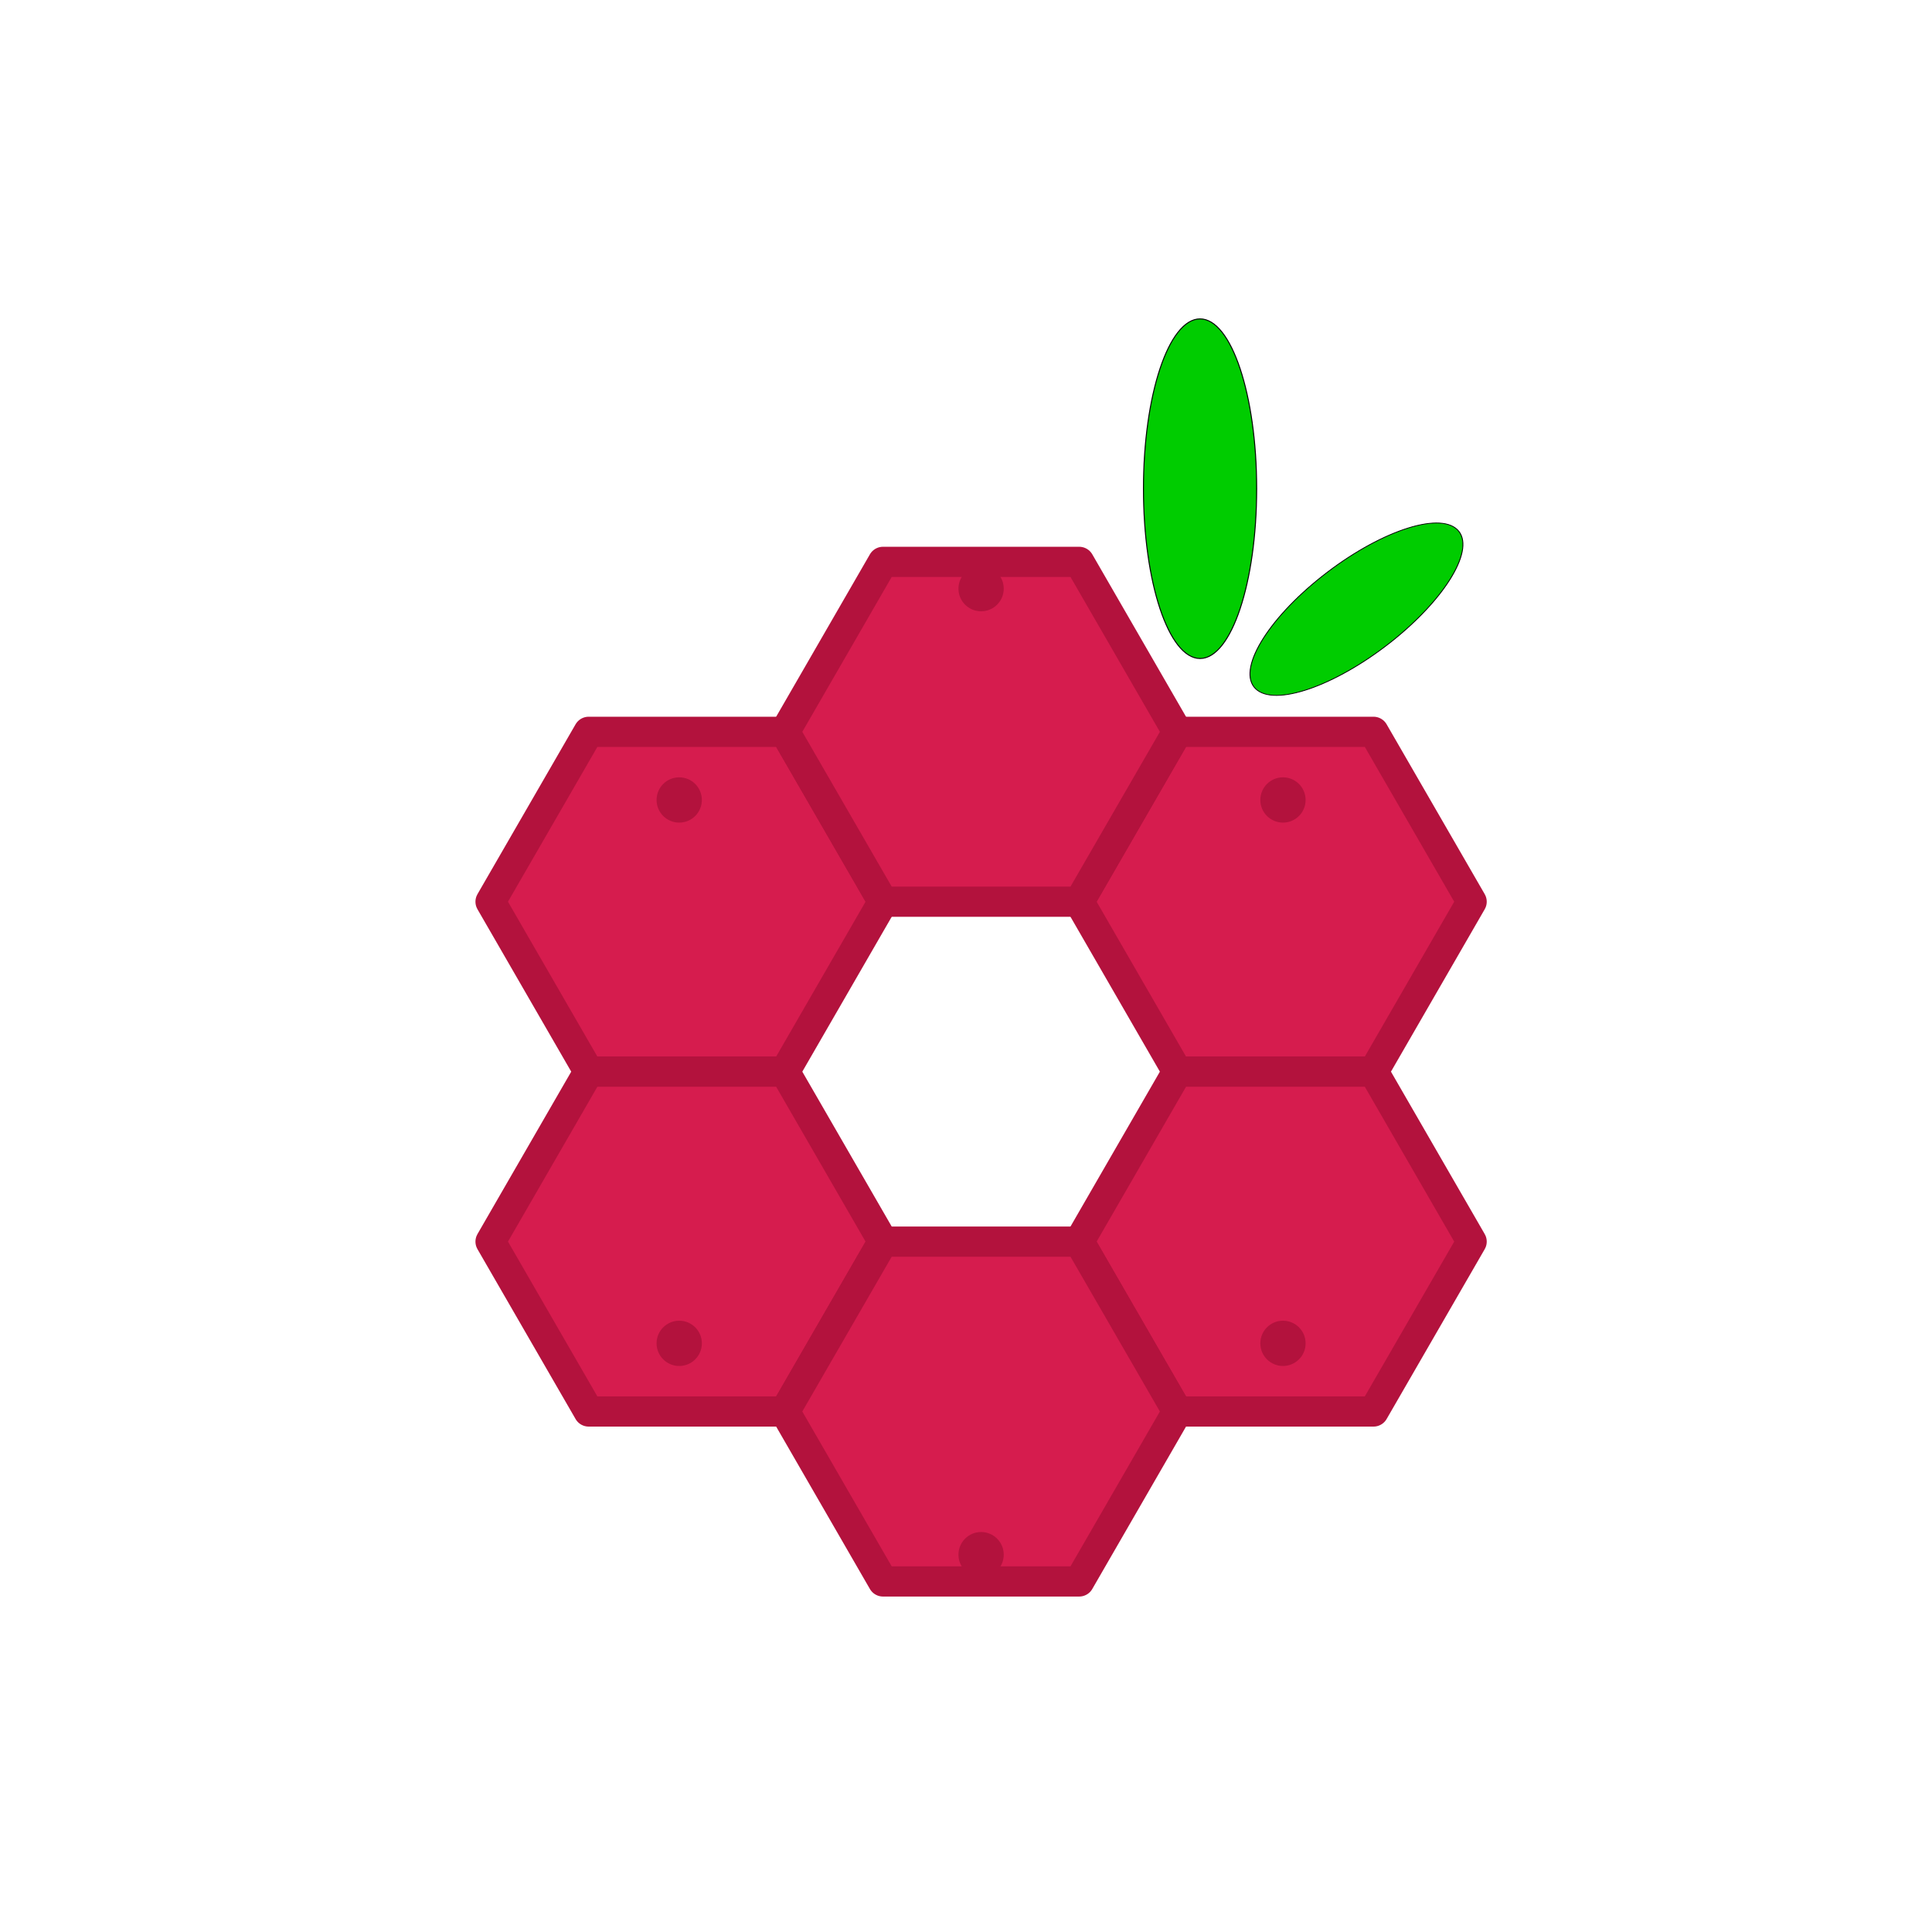
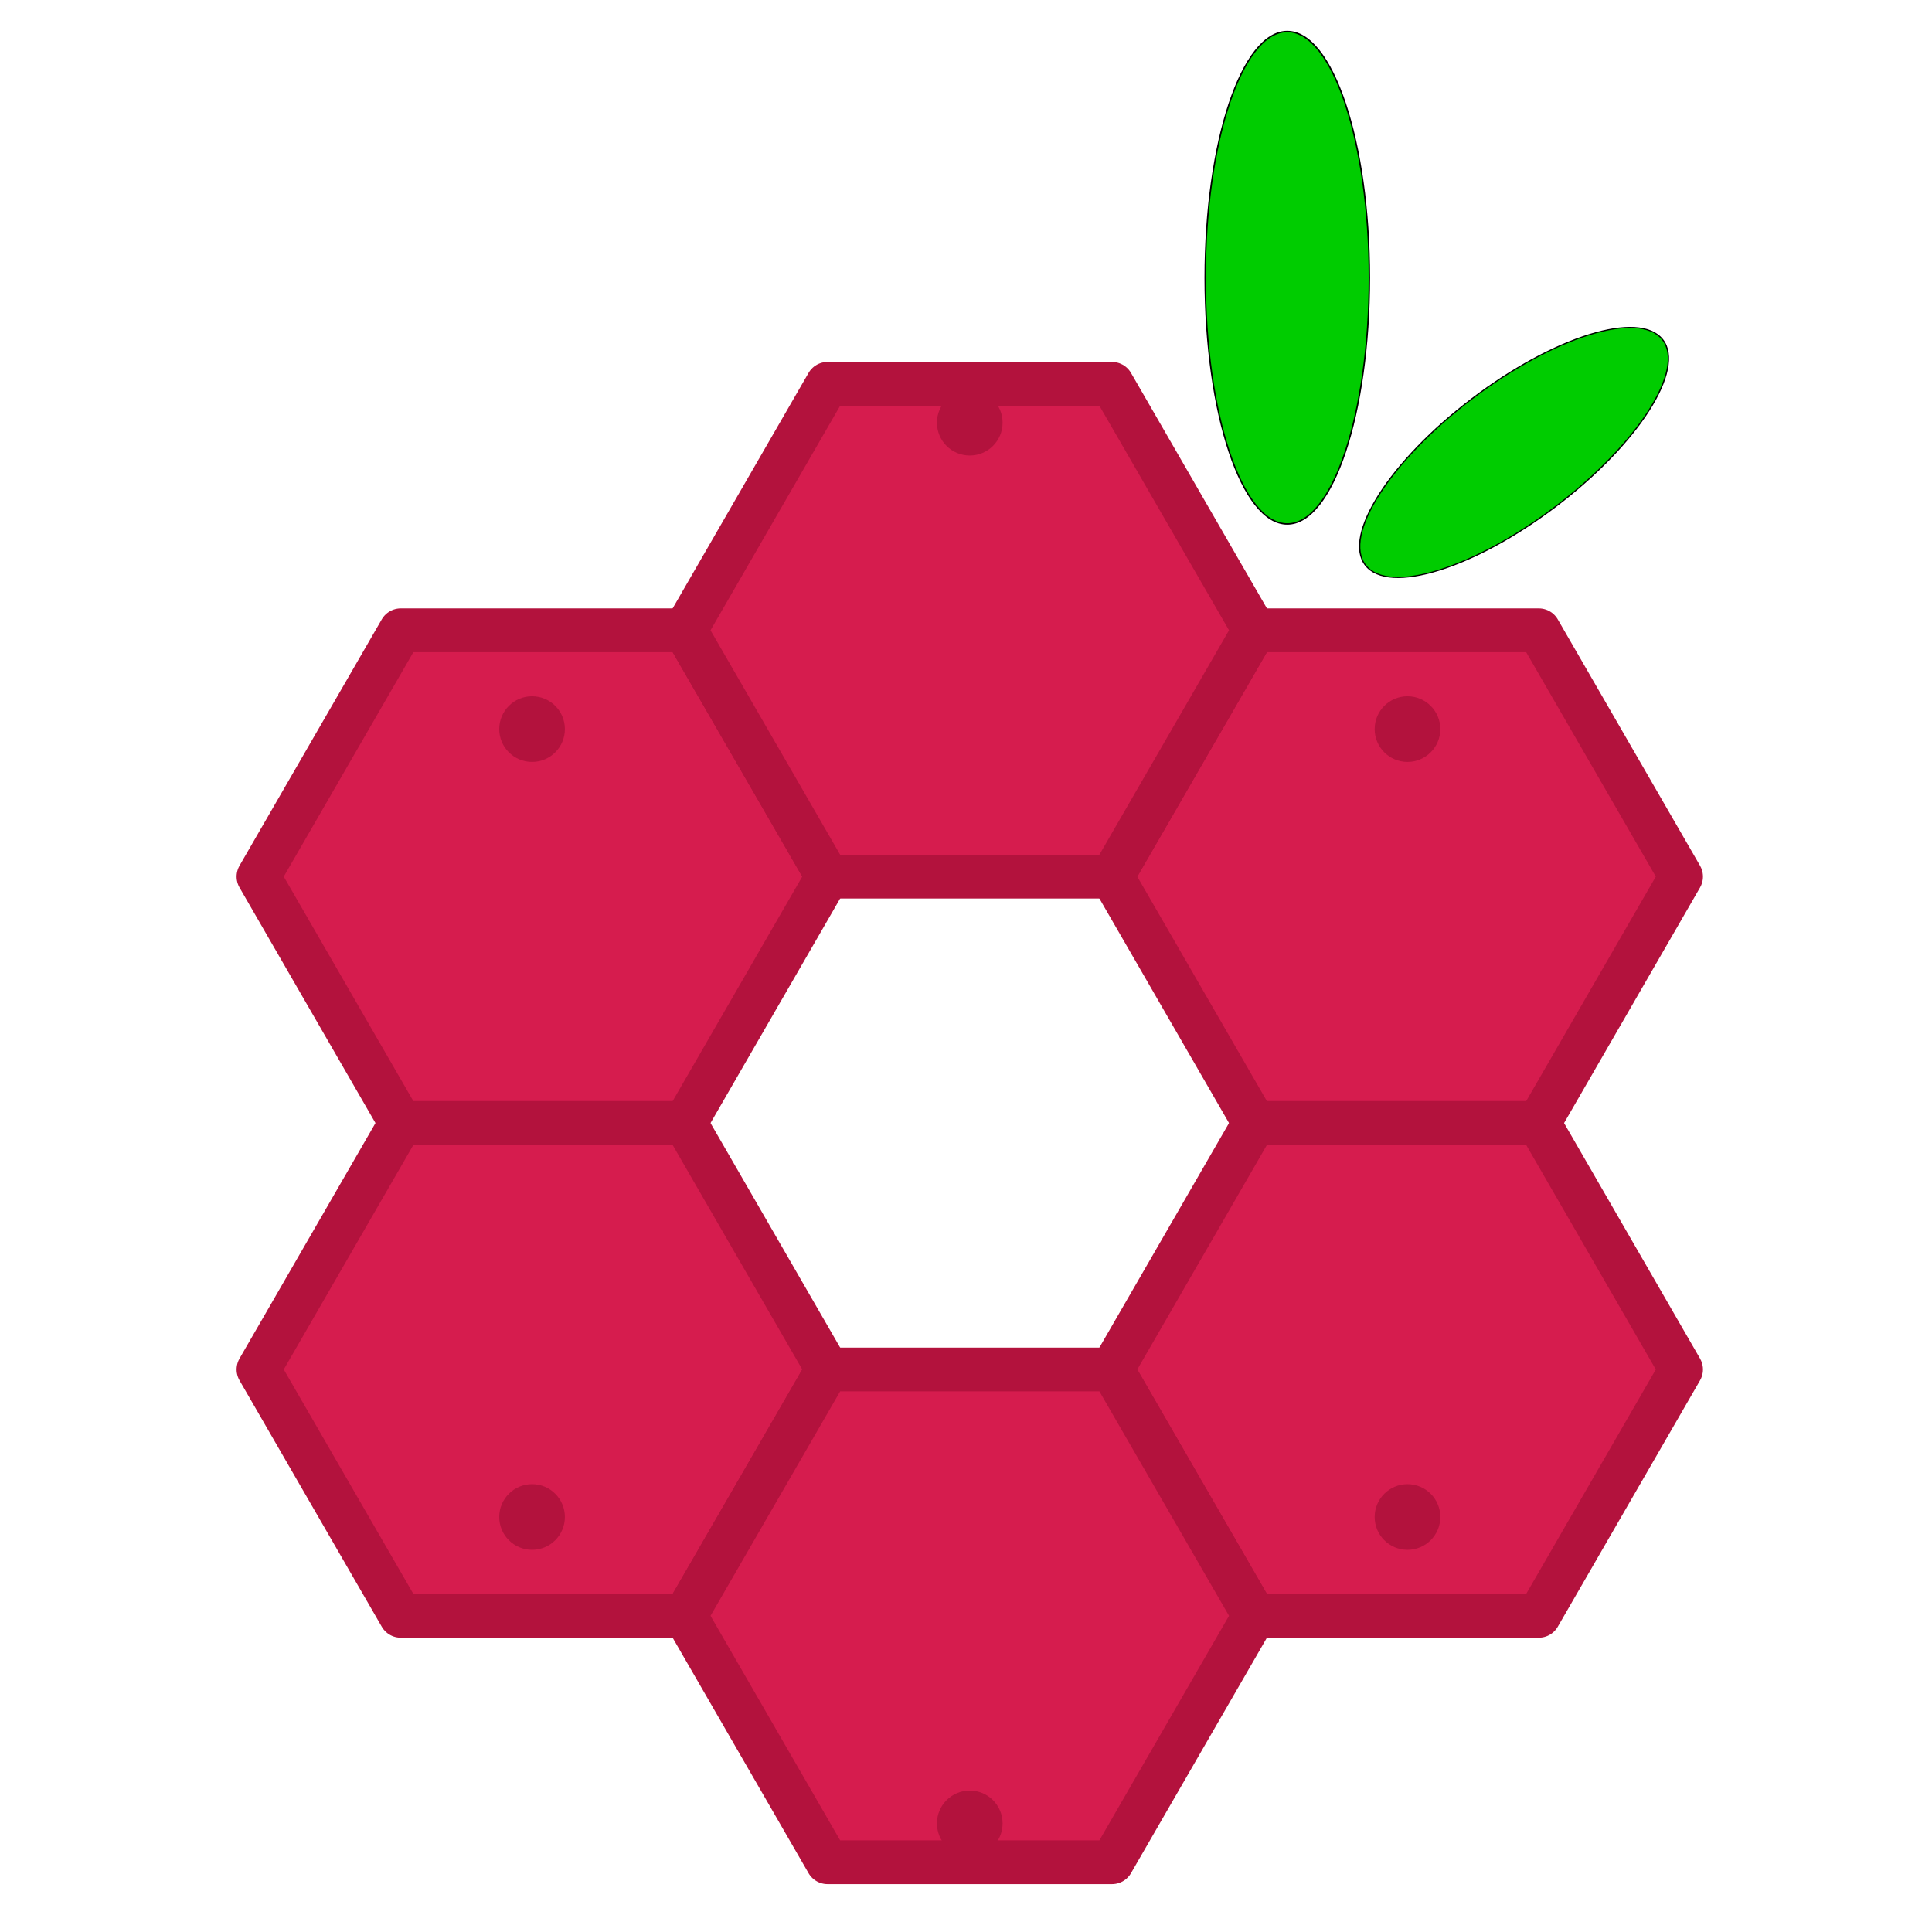
<svg xmlns="http://www.w3.org/2000/svg" viewBox="0 0 256 256" role="img" aria-label="Pi-hole Cluster Admin – honeycomb hole" version="1.1" id="svg108">
  <defs id="defs112" />
  <rect width="256" height="256" rx="24" fill="none" id="rect70" />
  <g id="g106">
-     <g fill="#d61c4e" stroke="#b3123d" stroke-width="4" stroke-linejoin="round" id="g84" transform="translate(2,14)">
-       <polygon points="76,128 63,105.48 76,82.97 102,82.97 115,105.48 102,128 " id="polygon72" />
-       <polygon points="154,128 141,105.48 154,82.97 180,82.97 193,105.48 180,128 " id="polygon74" />
-       <polygon points="76,173.03 63,150.52 76,128 102,128 115,150.52 102,173.03 " id="polygon76" />
-       <polygon points="154,173.03 141,150.52 154,128 180,128 193,150.52 180,173.03 " id="polygon78" />
-       <polygon points="115,105.48 102,82.97 115,60.45 141,60.45 154,82.97 141,105.48 " id="polygon80" />
-       <polygon points="115,195.55 102,173.03 115,150.52 141,150.52 154,173.03 141,195.55 " id="polygon82" />
+     <g fill="#d61c4e" stroke="#b3123d" stroke-width="4" stroke-linejoin="round" id="g84" transform="matrix(1.45,0,0,1.45,-57.1,-36.79095)">
+       <polygon points="115,105.48 102,128 76,128 63,105.48 76,82.97 102,82.97 " id="polygon72" />
+       <polygon points="193,105.48 180,128 154,128 141,105.48 154,82.97 180,82.97 " id="polygon74" />
+       <polygon points="115,150.52 102,173.03 76,173.03 63,150.52 76,128 102,128 " id="polygon76" />
+       <polygon points="193,150.52 180,173.03 154,173.03 141,150.52 154,128 180,128 " id="polygon78" />
+       <polygon points="154,82.97 141,105.48 115,105.48 102,82.97 115,60.45 141,60.45 " id="polygon80" />
+       <polygon points="154,173.03 141,195.55 115,195.55 102,173.03 115,150.52 141,150.52 " id="polygon82" />
    </g>
    <g transform="rotate(-18,253.6782,-425.8151)" id="g90" />
-     <g fill="#b3123d" id="g104" transform="translate(2,14)">
+     <g fill="#b3123d" id="g104" transform="matrix(1.45,0,0,1.45,-57.1,-36.79095)">
      <circle cx="128" cy="64" r="3" id="circle92" />
      <circle cx="88" cy="92" r="3" id="circle94" />
      <circle cx="168" cy="92" r="3" id="circle96" />
      <circle cx="88" cy="164" r="3" id="circle98" />
      <circle cx="168" cy="164" r="3" id="circle100" />
      <circle cx="128" cy="192" r="3" id="circle102" />
    </g>
-     <ellipse style="fill:#00cc00;fill-opacity:1;fill-rule:evenodd;stroke:#000000;stroke-width:0.132;stroke-linecap:round;stroke-linejoin:round;stroke-dasharray:none" id="path3617" cx="159.014" cy="64.754" rx="7.5" ry="22.5" />
-     <ellipse style="fill:#00cc00;fill-opacity:1;fill-rule:evenodd;stroke:#000000;stroke-width:0.112;stroke-linecap:round;stroke-linejoin:round;stroke-dasharray:none" id="path3619" cx="176.169" cy="-68.295" rx="6.295" ry="17.021" transform="matrix(0.7158541,0.6982499,-0.7852113,0.6192279,0,0)" />
+     <ellipse style="fill:#00cc00;fill-opacity:1;fill-rule:evenodd;stroke:#000000;stroke-width:0.191;stroke-linecap:round;stroke-linejoin:round;stroke-dasharray:none" id="path3617" cx="170.571" cy="36.802" rx="10.875" ry="32.625" />
+     <ellipse style="fill:#00cc00;fill-opacity:1;fill-rule:evenodd;stroke:#000000;stroke-width:0.162;stroke-linecap:round;stroke-linejoin:round;stroke-dasharray:none" id="path3619" cx="172.764" cy="-97.994" rx="9.128" ry="24.68" transform="matrix(0.7158541,0.6982499,-0.7852113,0.6192279,0,0)" />
  </g>
</svg>
